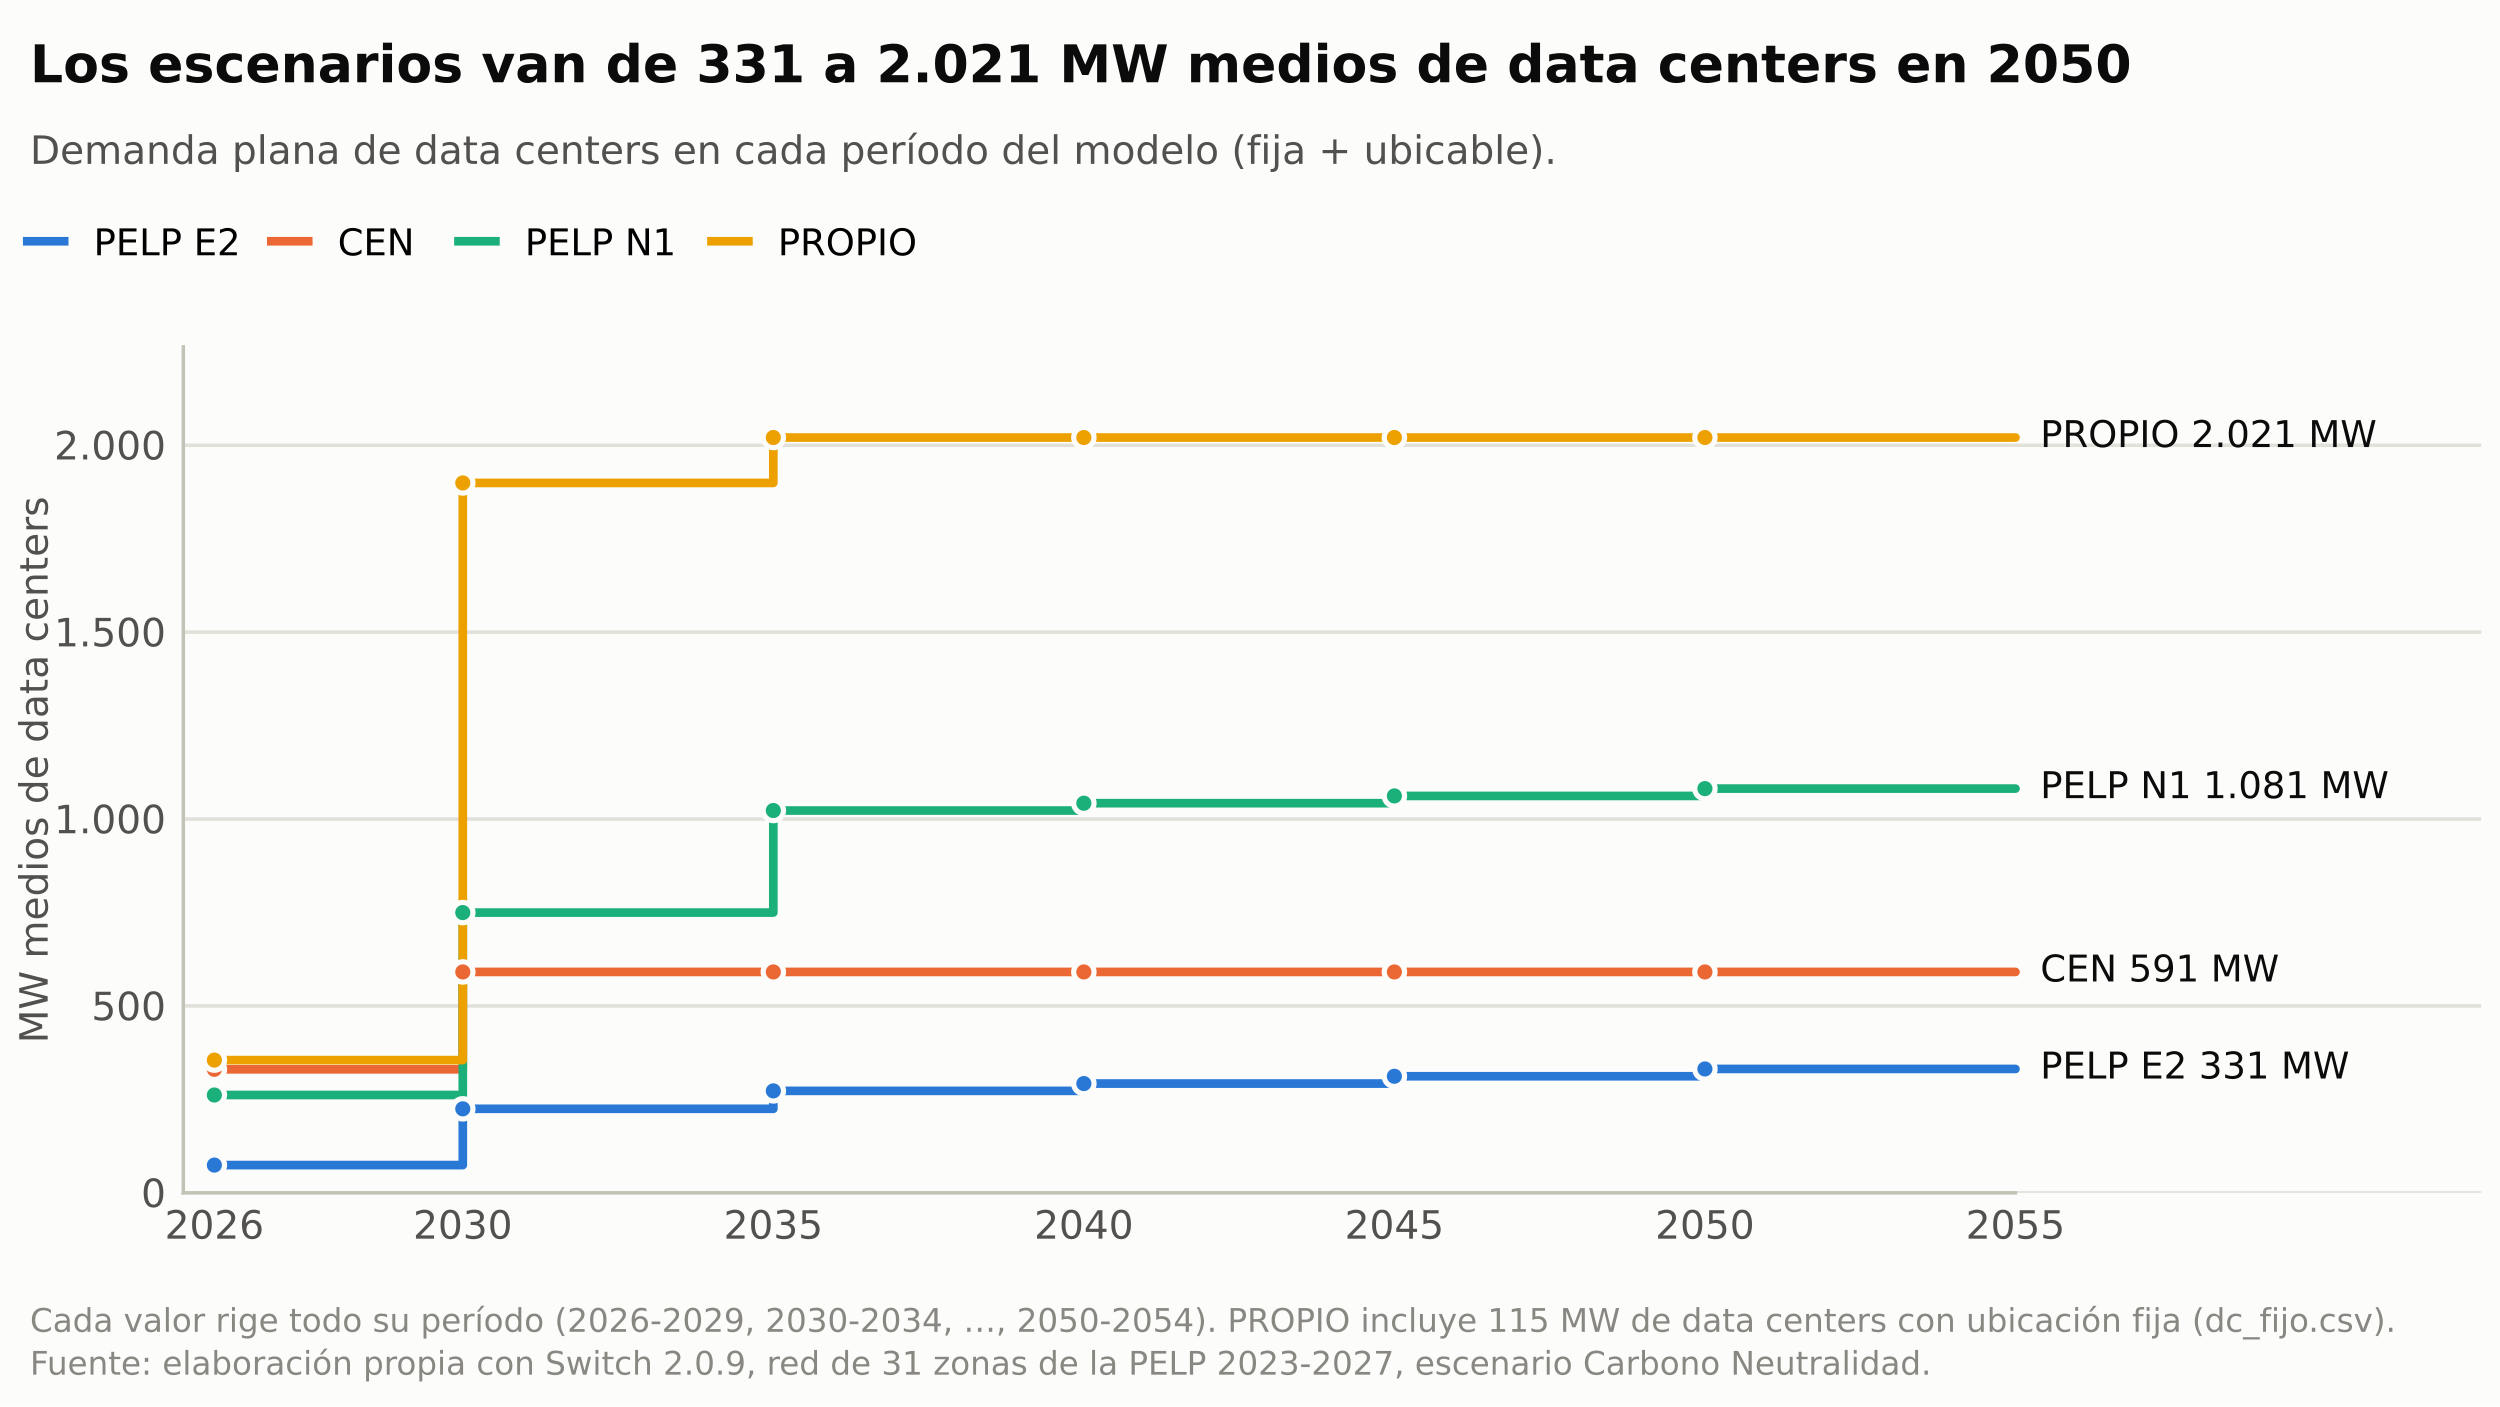
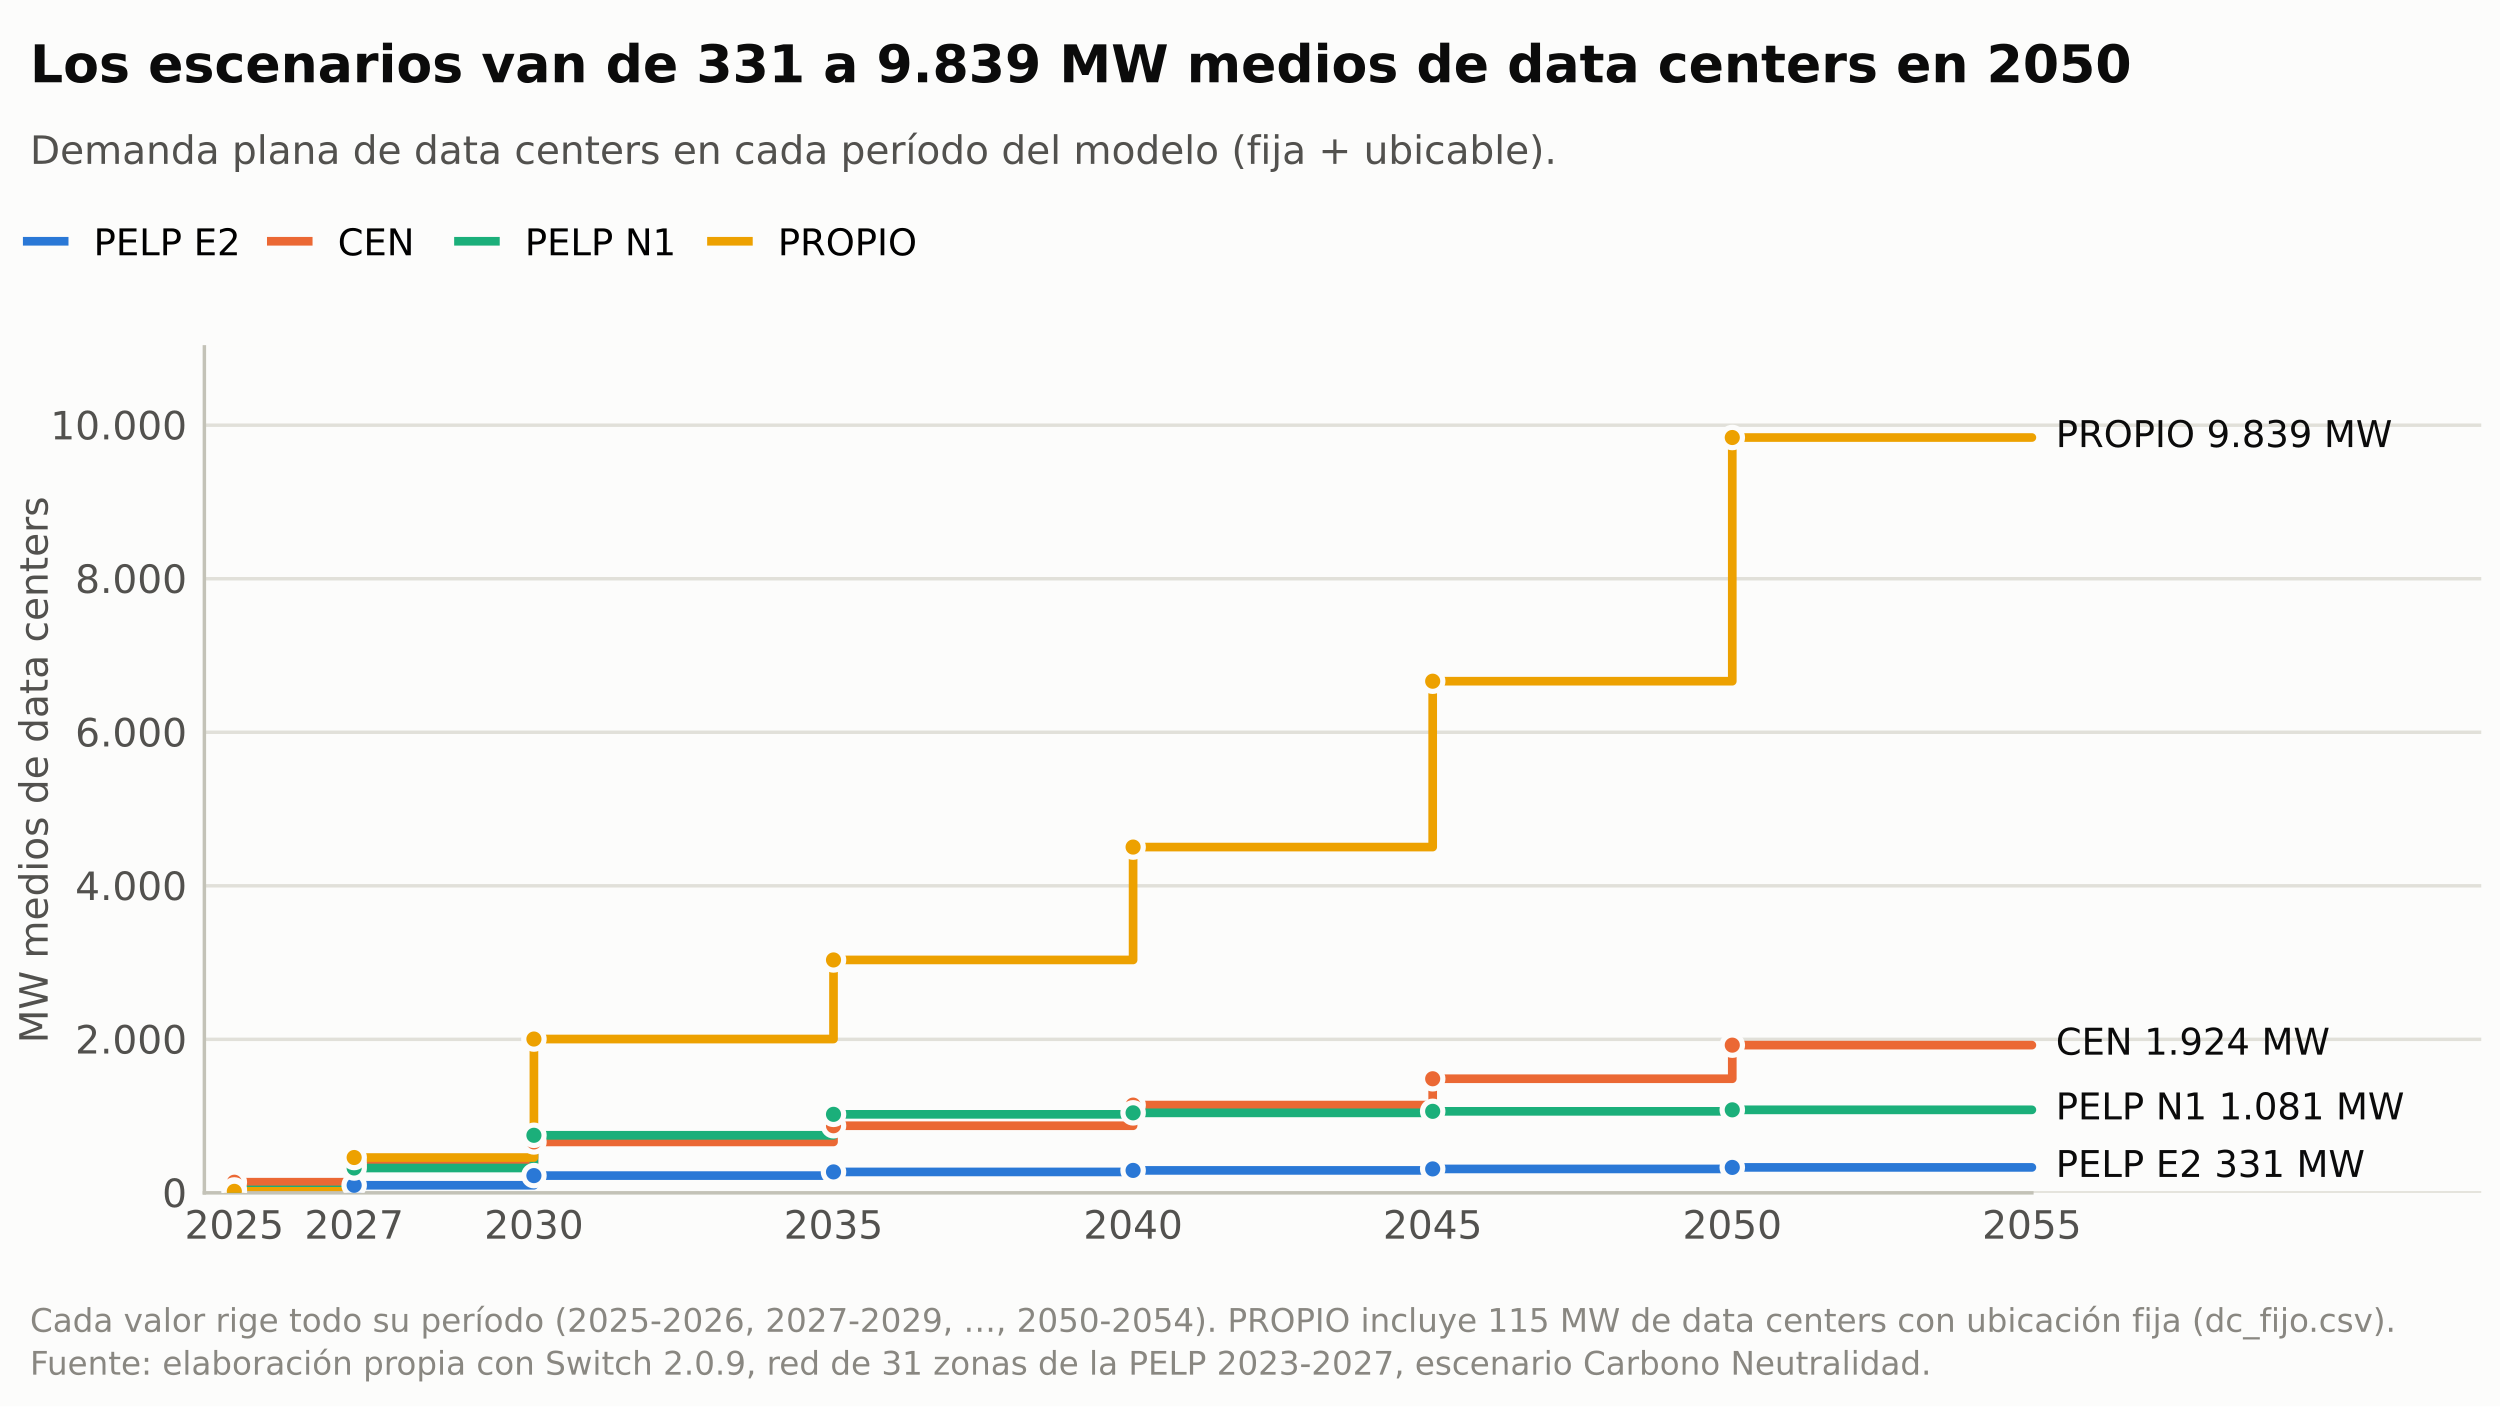
<svg xmlns="http://www.w3.org/2000/svg" xmlns:xlink="http://www.w3.org/1999/xlink" width="576pt" height="324pt" viewBox="0 0 576 324" version="1.1">
  <defs>
    <style type="text/css">*{stroke-linejoin: round; stroke-linecap: butt}</style>
  </defs>
  <g id="figure_1">
    <g id="patch_1">
      <path d="M 0 324  L 576 324  L 576 0  L 0 0  z " style="fill: #fcfcfb" />
    </g>
    <g id="axes_1">
      <g id="patch_2">
-         <path d="M 42.235 274.834  L 571.68 274.834  L 571.68 79.92  L 42.235 79.92  z " style="fill: #fcfcfb" />
+         <path d="M 47.087 274.834  L 571.68 274.834  L 571.68 79.92  L 47.087 79.92  z " style="fill: #fcfcfb" />
      </g>
      <g id="matplotlib.axis_1">
        <g id="xtick_1">
          <g id="line2d_1" />
          <g id="text_1">
-             <text style="font-size: 9px; font-family: 'Segoe UI', 'DejaVu Sans'; text-anchor: middle; fill: #52514e" x="49.39" y="285.386" transform="rotate(-0 49.38964 285.386)">2026</text>
+             <text style="font-size: 9px; font-family: 'Segoe UI', 'DejaVu Sans'; text-anchor: middle; fill: #52514e" x="53.989" y="285.386" transform="rotate(-0 53.98909 285.386)">2025</text>
          </g>
        </g>
        <g id="xtick_2">
          <g id="line2d_2" />
          <g id="text_2">
-             <text style="font-size: 9px; font-family: 'Segoe UI', 'DejaVu Sans'; text-anchor: middle; fill: #52514e" x="106.627" y="285.386" transform="rotate(-0 106.6269 285.386)">2030</text>
+             <text style="font-size: 9px; font-family: 'Segoe UI', 'DejaVu Sans'; text-anchor: middle; fill: #52514e" x="81.599" y="285.386" transform="rotate(-0 81.59927 285.386)">2027</text>
          </g>
        </g>
        <g id="xtick_3">
          <g id="line2d_3" />
          <g id="text_3">
-             <text style="font-size: 9px; font-family: 'Segoe UI', 'DejaVu Sans'; text-anchor: middle; fill: #52514e" x="178.174" y="285.386" transform="rotate(-0 178.1736 285.386)">2035</text>
+             <text style="font-size: 9px; font-family: 'Segoe UI', 'DejaVu Sans'; text-anchor: middle; fill: #52514e" x="123.015" y="285.386" transform="rotate(-0 123.0145 285.386)">2030</text>
          </g>
        </g>
        <g id="xtick_4">
          <g id="line2d_4" />
          <g id="text_4">
-             <text style="font-size: 9px; font-family: 'Segoe UI', 'DejaVu Sans'; text-anchor: middle; fill: #52514e" x="249.72" y="285.386" transform="rotate(-0 249.7202 285.386)">2040</text>
+             <text style="font-size: 9px; font-family: 'Segoe UI', 'DejaVu Sans'; text-anchor: middle; fill: #52514e" x="192.04" y="285.386" transform="rotate(-0 192.04 285.386)">2035</text>
          </g>
        </g>
        <g id="xtick_5">
          <g id="line2d_5" />
          <g id="text_5">
-             <text style="font-size: 9px; font-family: 'Segoe UI', 'DejaVu Sans'; text-anchor: middle; fill: #52514e" x="321.267" y="285.386" transform="rotate(-0 321.2668 285.386)">2045</text>
+             <text style="font-size: 9px; font-family: 'Segoe UI', 'DejaVu Sans'; text-anchor: middle; fill: #52514e" x="261.065" y="285.386" transform="rotate(-0 261.0655 285.386)">2040</text>
          </g>
        </g>
        <g id="xtick_6">
          <g id="line2d_6" />
          <g id="text_6">
-             <text style="font-size: 9px; font-family: 'Segoe UI', 'DejaVu Sans'; text-anchor: middle; fill: #52514e" x="392.813" y="285.386" transform="rotate(-0 392.8134 285.386)">2050</text>
+             <text style="font-size: 9px; font-family: 'Segoe UI', 'DejaVu Sans'; text-anchor: middle; fill: #52514e" x="330.091" y="285.386" transform="rotate(-0 330.0909 285.386)">2045</text>
          </g>
        </g>
        <g id="xtick_7">
          <g id="line2d_7" />
          <g id="text_7">
-             <text style="font-size: 9px; font-family: 'Segoe UI', 'DejaVu Sans'; text-anchor: middle; fill: #52514e" x="464.36" y="285.386" transform="rotate(-0 464.3601 285.386)">2055</text>
+             <text style="font-size: 9px; font-family: 'Segoe UI', 'DejaVu Sans'; text-anchor: middle; fill: #52514e" x="399.116" y="285.386" transform="rotate(-0 399.1164 285.386)">2050</text>
+           </g>
+         </g>
+         <g id="xtick_8">
+           <g id="line2d_8" />
+           <g id="text_8">
+             <text style="font-size: 9px; font-family: 'Segoe UI', 'DejaVu Sans'; text-anchor: middle; fill: #52514e" x="468.142" y="285.386" transform="rotate(-0 468.1418 285.386)">2055</text>
          </g>
        </g>
      </g>
      <g id="matplotlib.axis_2">
        <g id="ytick_1">
-           <g id="line2d_8">
-             <path d="M 42.235 274.834  L 571.68 274.834  " clip-path="url(#p52675d1a20)" style="fill: none; stroke: #e1e0d9; stroke-width: 0.8; stroke-linecap: square" />
-           </g>
-           <g id="line2d_9" />
-           <g id="text_8">
-             <text style="font-size: 9px; font-family: 'Segoe UI', 'DejaVu Sans'; text-anchor: end; fill: #52514e" x="38.235" y="278.11" transform="rotate(-0 38.23498 278.1098)">0</text>
+           <g id="line2d_9">
+             <path d="M 47.087 274.834  L 571.68 274.834  " clip-path="url(#p9c20ba5b5c)" style="fill: none; stroke: #e1e0d9; stroke-width: 0.8; stroke-linecap: square" />
+           </g>
+           <g id="line2d_10" />
+           <g id="text_9">
+             <text style="font-size: 9px; font-family: 'Segoe UI', 'DejaVu Sans'; text-anchor: end; fill: #52514e" x="43.087" y="278.11" transform="rotate(-0 43.08654 278.1098)">0</text>
          </g>
        </g>
        <g id="ytick_2">
-           <g id="line2d_10">
-             <path d="M 42.235 231.772  L 571.68 231.772  " clip-path="url(#p52675d1a20)" style="fill: none; stroke: #e1e0d9; stroke-width: 0.8; stroke-linecap: square" />
-           </g>
-           <g id="line2d_11" />
-           <g id="text_9">
-             <text style="font-size: 9px; font-family: 'Segoe UI', 'DejaVu Sans'; text-anchor: end; fill: #52514e" x="38.235" y="235.048" transform="rotate(-0 38.23498 235.048)">500</text>
+           <g id="line2d_11">
+             <path d="M 47.087 239.46  L 571.68 239.46  " clip-path="url(#p9c20ba5b5c)" style="fill: none; stroke: #e1e0d9; stroke-width: 0.8; stroke-linecap: square" />
+           </g>
+           <g id="line2d_12" />
+           <g id="text_10">
+             <text style="font-size: 9px; font-family: 'Segoe UI', 'DejaVu Sans'; text-anchor: end; fill: #52514e" x="43.087" y="242.736" transform="rotate(-0 43.08654 242.7359)">2.000</text>
          </g>
        </g>
        <g id="ytick_3">
-           <g id="line2d_12">
-             <path d="M 42.235 188.71  L 571.68 188.71  " clip-path="url(#p52675d1a20)" style="fill: none; stroke: #e1e0d9; stroke-width: 0.8; stroke-linecap: square" />
-           </g>
-           <g id="line2d_13" />
-           <g id="text_10">
-             <text style="font-size: 9px; font-family: 'Segoe UI', 'DejaVu Sans'; text-anchor: end; fill: #52514e" x="38.235" y="191.986" transform="rotate(-0 38.23498 191.9862)">1.000</text>
+           <g id="line2d_13">
+             <path d="M 47.087 204.086  L 571.68 204.086  " clip-path="url(#p9c20ba5b5c)" style="fill: none; stroke: #e1e0d9; stroke-width: 0.8; stroke-linecap: square" />
+           </g>
+           <g id="line2d_14" />
+           <g id="text_11">
+             <text style="font-size: 9px; font-family: 'Segoe UI', 'DejaVu Sans'; text-anchor: end; fill: #52514e" x="43.087" y="207.362" transform="rotate(-0 43.08654 207.3619)">4.000</text>
          </g>
        </g>
        <g id="ytick_4">
-           <g id="line2d_14">
-             <path d="M 42.235 145.648  L 571.68 145.648  " clip-path="url(#p52675d1a20)" style="fill: none; stroke: #e1e0d9; stroke-width: 0.8; stroke-linecap: square" />
-           </g>
-           <g id="line2d_15" />
-           <g id="text_11">
-             <text style="font-size: 9px; font-family: 'Segoe UI', 'DejaVu Sans'; text-anchor: end; fill: #52514e" x="38.235" y="148.924" transform="rotate(-0 38.23498 148.9243)">1.500</text>
+           <g id="line2d_15">
+             <path d="M 47.087 168.712  L 571.68 168.712  " clip-path="url(#p9c20ba5b5c)" style="fill: none; stroke: #e1e0d9; stroke-width: 0.8; stroke-linecap: square" />
+           </g>
+           <g id="line2d_16" />
+           <g id="text_12">
+             <text style="font-size: 9px; font-family: 'Segoe UI', 'DejaVu Sans'; text-anchor: end; fill: #52514e" x="43.087" y="171.988" transform="rotate(-0 43.08654 171.988)">6.000</text>
          </g>
        </g>
        <g id="ytick_5">
-           <g id="line2d_16">
-             <path d="M 42.235 102.586  L 571.68 102.586  " clip-path="url(#p52675d1a20)" style="fill: none; stroke: #e1e0d9; stroke-width: 0.8; stroke-linecap: square" />
-           </g>
-           <g id="line2d_17" />
-           <g id="text_12">
-             <text style="font-size: 9px; font-family: 'Segoe UI', 'DejaVu Sans'; text-anchor: end; fill: #52514e" x="38.235" y="105.862" transform="rotate(-0 38.23498 105.8625)">2.000</text>
-           </g>
-         </g>
-         <g id="text_13">
+           <g id="line2d_17">
+             <path d="M 47.087 133.338  L 571.68 133.338  " clip-path="url(#p9c20ba5b5c)" style="fill: none; stroke: #e1e0d9; stroke-width: 0.8; stroke-linecap: square" />
+           </g>
+           <g id="line2d_18" />
+           <g id="text_13">
+             <text style="font-size: 9px; font-family: 'Segoe UI', 'DejaVu Sans'; text-anchor: end; fill: #52514e" x="43.087" y="136.614" transform="rotate(-0 43.08654 136.614)">8.000</text>
+           </g>
+         </g>
+         <g id="ytick_6">
+           <g id="line2d_19">
+             <path d="M 47.087 97.964  L 571.68 97.964  " clip-path="url(#p9c20ba5b5c)" style="fill: none; stroke: #e1e0d9; stroke-width: 0.8; stroke-linecap: square" />
+           </g>
+           <g id="line2d_20" />
+           <g id="text_14">
+             <text style="font-size: 9px; font-family: 'Segoe UI', 'DejaVu Sans'; text-anchor: end; fill: #52514e" x="43.087" y="101.24" transform="rotate(-0 43.08654 101.24)">10.000</text>
+           </g>
+         </g>
+         <g id="text_15">
          <text style="font-size: 9px; font-family: 'Segoe UI', 'DejaVu Sans'; text-anchor: middle; fill: #52514e" x="10.983" y="177.377" transform="rotate(-90 10.98281 177.3769)">MW medios de data centers</text>
        </g>
      </g>
-       <g id="line2d_18">
-         <path d="M 49.39 268.439  L 106.627 268.439  L 106.627 255.473  L 178.174 255.473  L 178.174 251.338  L 249.72 251.338  L 249.72 249.654  L 321.267 249.654  L 321.267 247.971  L 392.813 247.971  L 392.813 246.288  L 464.36 246.288  L 464.36 246.288  " clip-path="url(#p52675d1a20)" style="fill: none; stroke: #2a78d6; stroke-width: 2; stroke-linecap: round" />
-       </g>
-       <g id="line2d_19">
-         <path d="M 49.39 246.375  L 106.627 246.375  L 106.627 223.935  L 178.174 223.935  L 178.174 223.935  L 249.72 223.935  L 249.72 223.935  L 321.267 223.935  L 321.267 223.935  L 392.813 223.935  L 392.813 223.935  L 464.36 223.935  L 464.36 223.935  " clip-path="url(#p52675d1a20)" style="fill: none; stroke: #eb6834; stroke-width: 2; stroke-linecap: round" />
-       </g>
-       <g id="line2d_20">
-         <path d="M 49.39 252.291  L 106.627 252.291  L 106.627 210.258  L 178.174 210.258  L 178.174 186.745  L 249.72 186.745  L 249.72 185.061  L 321.267 185.061  L 321.267 183.378  L 392.813 183.378  L 392.813 181.695  L 464.36 181.695  L 464.36 181.695  " clip-path="url(#p52675d1a20)" style="fill: none; stroke: #1baf7a; stroke-width: 2; stroke-linecap: round" />
-       </g>
      <g id="line2d_21">
-         <path d="M 49.39 244.251  L 106.627 244.251  L 106.627 111.268  L 178.174 111.268  L 178.174 100.804  L 249.72 100.804  L 249.72 100.804  L 321.267 100.804  L 321.267 100.804  L 392.813 100.804  L 392.813 100.804  L 464.36 100.804  L 464.36 100.804  " clip-path="url(#p52675d1a20)" style="fill: none; stroke: #eda100; stroke-width: 2; stroke-linecap: round" />
+         <path d="M 53.989 274.834  L 81.599 274.834  L 81.599 273.083  L 123.015 273.083  L 123.015 270.858  L 192.04 270.858  L 192.04 270.008  L 261.065 270.008  L 261.065 269.663  L 330.091 269.663  L 330.091 269.317  L 399.116 269.317  L 399.116 268.971  L 468.142 268.971  L 468.142 268.971  " clip-path="url(#p9c20ba5b5c)" style="fill: none; stroke: #2a78d6; stroke-width: 2; stroke-linecap: round" />
+       </g>
+       <g id="line2d_22">
+         <path d="M 53.989 272.387  L 81.599 272.387  L 81.599 268.083  L 123.015 268.083  L 123.015 263.098  L 192.04 263.098  L 192.04 259.372  L 261.065 259.372  L 261.065 254.616  L 330.091 254.616  L 330.091 248.546  L 399.116 248.546  L 399.116 240.8  L 468.142 240.8  L 468.142 240.8  " clip-path="url(#p9c20ba5b5c)" style="fill: none; stroke: #eb6834; stroke-width: 2; stroke-linecap: round" />
+       </g>
+       <g id="line2d_23">
+         <path d="M 53.989 274.17  L 81.599 274.17  L 81.599 269.103  L 123.015 269.103  L 123.015 261.572  L 192.04 261.572  L 192.04 256.743  L 261.065 256.743  L 261.065 256.397  L 330.091 256.397  L 330.091 256.052  L 399.116 256.052  L 399.116 255.706  L 468.142 255.706  L 468.142 255.706  " clip-path="url(#p9c20ba5b5c)" style="fill: none; stroke: #1baf7a; stroke-width: 2; stroke-linecap: round" />
+       </g>
+       <g id="line2d_24">
+         <path d="M 53.989 274.488  L 81.599 274.488  L 81.599 266.69  L 123.015 266.69  L 123.015 239.395  L 192.04 239.395  L 192.04 221.171  L 261.065 221.171  L 261.065 195.164  L 330.091 195.164  L 330.091 156.951  L 399.116 156.951  L 399.116 100.804  L 468.142 100.804  L 468.142 100.804  " clip-path="url(#p9c20ba5b5c)" style="fill: none; stroke: #eda100; stroke-width: 2; stroke-linecap: round" />
      </g>
      <g id="patch_3">
-         <path d="M 42.235 274.834  L 42.235 79.92  " style="fill: none; stroke: #c3c2b7; stroke-width: 0.8; stroke-linejoin: miter; stroke-linecap: square" />
+         <path d="M 47.087 274.834  L 47.087 79.92  " style="fill: none; stroke: #c3c2b7; stroke-width: 0.8; stroke-linejoin: miter; stroke-linecap: square" />
      </g>
      <g id="patch_4">
-         <path d="M 42.235 274.834  L 464.36 274.834  " style="fill: none; stroke: #c3c2b7; stroke-width: 0.8; stroke-linejoin: miter; stroke-linecap: square" />
+         <path d="M 47.087 274.834  L 468.142 274.834  " style="fill: none; stroke: #c3c2b7; stroke-width: 0.8; stroke-linejoin: miter; stroke-linecap: square" />
      </g>
      <g id="PathCollection_1">
        <defs>
-           <path id="m260bfd13da" d="M 0 2.345  C 0.622 2.345 1.219 2.098 1.658 1.658  C 2.098 1.219 2.345 0.622 2.345 0  C 2.345 -0.622 2.098 -1.219 1.658 -1.658  C 1.219 -2.098 0.622 -2.345 0 -2.345  C -0.622 -2.345 -1.219 -2.098 -1.658 -1.658  C -2.098 -1.219 -2.345 -0.622 -2.345 0  C -2.345 0.622 -2.098 1.219 -1.658 1.658  C -1.219 2.098 -0.622 2.345 0 2.345  z " style="stroke: #fcfcfb; stroke-width: 1.2" />
-         </defs>
-         <g clip-path="url(#p52675d1a20)">
-           <use xlink:href="#m260bfd13da" x="49.39" y="268.439" style="fill: #2a78d6; stroke: #fcfcfb; stroke-width: 1.2" />
-           <use xlink:href="#m260bfd13da" x="106.627" y="255.473" style="fill: #2a78d6; stroke: #fcfcfb; stroke-width: 1.2" />
-           <use xlink:href="#m260bfd13da" x="178.174" y="251.338" style="fill: #2a78d6; stroke: #fcfcfb; stroke-width: 1.2" />
-           <use xlink:href="#m260bfd13da" x="249.72" y="249.654" style="fill: #2a78d6; stroke: #fcfcfb; stroke-width: 1.2" />
-           <use xlink:href="#m260bfd13da" x="321.267" y="247.971" style="fill: #2a78d6; stroke: #fcfcfb; stroke-width: 1.2" />
-           <use xlink:href="#m260bfd13da" x="392.813" y="246.288" style="fill: #2a78d6; stroke: #fcfcfb; stroke-width: 1.2" />
-         </g>
-       </g>
-       <g id="text_14">
-         <text style="font-size: 8.5px; font-family: 'Segoe UI', 'DejaVu Sans'; text-anchor: start; fill: #0b0b0b" x="470.084" y="248.487" transform="rotate(-0 470.0838 248.4873)">PELP E2  331 MW</text>
+           <path id="m6e15ff4901" d="M 0 2.345  C 0.622 2.345 1.219 2.098 1.658 1.658  C 2.098 1.219 2.345 0.622 2.345 0  C 2.345 -0.622 2.098 -1.219 1.658 -1.658  C 1.219 -2.098 0.622 -2.345 0 -2.345  C -0.622 -2.345 -1.219 -2.098 -1.658 -1.658  C -2.098 -1.219 -2.345 -0.622 -2.345 0  C -2.345 0.622 -2.098 1.219 -1.658 1.658  C -1.219 2.098 -0.622 2.345 0 2.345  z " style="stroke: #fcfcfb; stroke-width: 1.2" />
+         </defs>
+         <g clip-path="url(#p9c20ba5b5c)">
+           <use xlink:href="#m6e15ff4901" x="53.989" y="274.834" style="fill: #2a78d6; stroke: #fcfcfb; stroke-width: 1.2" />
+           <use xlink:href="#m6e15ff4901" x="81.599" y="273.083" style="fill: #2a78d6; stroke: #fcfcfb; stroke-width: 1.2" />
+           <use xlink:href="#m6e15ff4901" x="123.015" y="270.858" style="fill: #2a78d6; stroke: #fcfcfb; stroke-width: 1.2" />
+           <use xlink:href="#m6e15ff4901" x="192.04" y="270.008" style="fill: #2a78d6; stroke: #fcfcfb; stroke-width: 1.2" />
+           <use xlink:href="#m6e15ff4901" x="261.065" y="269.663" style="fill: #2a78d6; stroke: #fcfcfb; stroke-width: 1.2" />
+           <use xlink:href="#m6e15ff4901" x="330.091" y="269.317" style="fill: #2a78d6; stroke: #fcfcfb; stroke-width: 1.2" />
+           <use xlink:href="#m6e15ff4901" x="399.116" y="268.971" style="fill: #2a78d6; stroke: #fcfcfb; stroke-width: 1.2" />
+         </g>
+       </g>
+       <g id="text_16">
+         <text style="font-size: 8.5px; font-family: 'Segoe UI', 'DejaVu Sans'; text-anchor: start; fill: #0b0b0b" x="473.664" y="271.171" transform="rotate(-0 473.6639 271.171)">PELP E2  331 MW</text>
      </g>
      <g id="PathCollection_2">
        <defs>
-           <path id="m75002b3c66" d="M 0 2.345  C 0.622 2.345 1.219 2.098 1.658 1.658  C 2.098 1.219 2.345 0.622 2.345 0  C 2.345 -0.622 2.098 -1.219 1.658 -1.658  C 1.219 -2.098 0.622 -2.345 0 -2.345  C -0.622 -2.345 -1.219 -2.098 -1.658 -1.658  C -2.098 -1.219 -2.345 -0.622 -2.345 0  C -2.345 0.622 -2.098 1.219 -1.658 1.658  C -1.219 2.098 -0.622 2.345 0 2.345  z " style="stroke: #fcfcfb; stroke-width: 1.2" />
-         </defs>
-         <g clip-path="url(#p52675d1a20)">
-           <use xlink:href="#m75002b3c66" x="49.39" y="246.375" style="fill: #eb6834; stroke: #fcfcfb; stroke-width: 1.2" />
-           <use xlink:href="#m75002b3c66" x="106.627" y="223.935" style="fill: #eb6834; stroke: #fcfcfb; stroke-width: 1.2" />
-           <use xlink:href="#m75002b3c66" x="178.174" y="223.935" style="fill: #eb6834; stroke: #fcfcfb; stroke-width: 1.2" />
-           <use xlink:href="#m75002b3c66" x="249.72" y="223.935" style="fill: #eb6834; stroke: #fcfcfb; stroke-width: 1.2" />
-           <use xlink:href="#m75002b3c66" x="321.267" y="223.935" style="fill: #eb6834; stroke: #fcfcfb; stroke-width: 1.2" />
-           <use xlink:href="#m75002b3c66" x="392.813" y="223.935" style="fill: #eb6834; stroke: #fcfcfb; stroke-width: 1.2" />
-         </g>
-       </g>
-       <g id="text_15">
-         <text style="font-size: 8.5px; font-family: 'Segoe UI', 'DejaVu Sans'; text-anchor: start; fill: #0b0b0b" x="470.084" y="226.134" transform="rotate(-0 470.0838 226.1343)">CEN  591 MW</text>
+           <path id="mfef2cf376d" d="M 0 2.345  C 0.622 2.345 1.219 2.098 1.658 1.658  C 2.098 1.219 2.345 0.622 2.345 0  C 2.345 -0.622 2.098 -1.219 1.658 -1.658  C 1.219 -2.098 0.622 -2.345 0 -2.345  C -0.622 -2.345 -1.219 -2.098 -1.658 -1.658  C -2.098 -1.219 -2.345 -0.622 -2.345 0  C -2.345 0.622 -2.098 1.219 -1.658 1.658  C -1.219 2.098 -0.622 2.345 0 2.345  z " style="stroke: #fcfcfb; stroke-width: 1.2" />
+         </defs>
+         <g clip-path="url(#p9c20ba5b5c)">
+           <use xlink:href="#mfef2cf376d" x="53.989" y="272.387" style="fill: #eb6834; stroke: #fcfcfb; stroke-width: 1.2" />
+           <use xlink:href="#mfef2cf376d" x="81.599" y="268.083" style="fill: #eb6834; stroke: #fcfcfb; stroke-width: 1.2" />
+           <use xlink:href="#mfef2cf376d" x="123.015" y="263.098" style="fill: #eb6834; stroke: #fcfcfb; stroke-width: 1.2" />
+           <use xlink:href="#mfef2cf376d" x="192.04" y="259.372" style="fill: #eb6834; stroke: #fcfcfb; stroke-width: 1.2" />
+           <use xlink:href="#mfef2cf376d" x="261.065" y="254.616" style="fill: #eb6834; stroke: #fcfcfb; stroke-width: 1.2" />
+           <use xlink:href="#mfef2cf376d" x="330.091" y="248.546" style="fill: #eb6834; stroke: #fcfcfb; stroke-width: 1.2" />
+           <use xlink:href="#mfef2cf376d" x="399.116" y="240.8" style="fill: #eb6834; stroke: #fcfcfb; stroke-width: 1.2" />
+         </g>
+       </g>
+       <g id="text_17">
+         <text style="font-size: 8.5px; font-family: 'Segoe UI', 'DejaVu Sans'; text-anchor: start; fill: #0b0b0b" x="473.664" y="242.999" transform="rotate(-0 473.6639 242.9995)">CEN  1.924 MW</text>
      </g>
      <g id="PathCollection_3">
        <defs>
-           <path id="m30bc698638" d="M 0 2.345  C 0.622 2.345 1.219 2.098 1.658 1.658  C 2.098 1.219 2.345 0.622 2.345 0  C 2.345 -0.622 2.098 -1.219 1.658 -1.658  C 1.219 -2.098 0.622 -2.345 0 -2.345  C -0.622 -2.345 -1.219 -2.098 -1.658 -1.658  C -2.098 -1.219 -2.345 -0.622 -2.345 0  C -2.345 0.622 -2.098 1.219 -1.658 1.658  C -1.219 2.098 -0.622 2.345 0 2.345  z " style="stroke: #fcfcfb; stroke-width: 1.2" />
-         </defs>
-         <g clip-path="url(#p52675d1a20)">
-           <use xlink:href="#m30bc698638" x="49.39" y="252.291" style="fill: #1baf7a; stroke: #fcfcfb; stroke-width: 1.2" />
-           <use xlink:href="#m30bc698638" x="106.627" y="210.258" style="fill: #1baf7a; stroke: #fcfcfb; stroke-width: 1.2" />
-           <use xlink:href="#m30bc698638" x="178.174" y="186.745" style="fill: #1baf7a; stroke: #fcfcfb; stroke-width: 1.2" />
-           <use xlink:href="#m30bc698638" x="249.72" y="185.061" style="fill: #1baf7a; stroke: #fcfcfb; stroke-width: 1.2" />
-           <use xlink:href="#m30bc698638" x="321.267" y="183.378" style="fill: #1baf7a; stroke: #fcfcfb; stroke-width: 1.2" />
-           <use xlink:href="#m30bc698638" x="392.813" y="181.695" style="fill: #1baf7a; stroke: #fcfcfb; stroke-width: 1.2" />
-         </g>
-       </g>
-       <g id="text_16">
-         <text style="font-size: 8.5px; font-family: 'Segoe UI', 'DejaVu Sans'; text-anchor: start; fill: #0b0b0b" x="470.084" y="183.895" transform="rotate(-0 470.0838 183.8945)">PELP N1  1.081 MW</text>
+           <path id="m0552b630d2" d="M 0 2.345  C 0.622 2.345 1.219 2.098 1.658 1.658  C 2.098 1.219 2.345 0.622 2.345 0  C 2.345 -0.622 2.098 -1.219 1.658 -1.658  C 1.219 -2.098 0.622 -2.345 0 -2.345  C -0.622 -2.345 -1.219 -2.098 -1.658 -1.658  C -2.098 -1.219 -2.345 -0.622 -2.345 0  C -2.345 0.622 -2.098 1.219 -1.658 1.658  C -1.219 2.098 -0.622 2.345 0 2.345  z " style="stroke: #fcfcfb; stroke-width: 1.2" />
+         </defs>
+         <g clip-path="url(#p9c20ba5b5c)">
+           <use xlink:href="#m0552b630d2" x="53.989" y="274.17" style="fill: #1baf7a; stroke: #fcfcfb; stroke-width: 1.2" />
+           <use xlink:href="#m0552b630d2" x="81.599" y="269.103" style="fill: #1baf7a; stroke: #fcfcfb; stroke-width: 1.2" />
+           <use xlink:href="#m0552b630d2" x="123.015" y="261.572" style="fill: #1baf7a; stroke: #fcfcfb; stroke-width: 1.2" />
+           <use xlink:href="#m0552b630d2" x="192.04" y="256.743" style="fill: #1baf7a; stroke: #fcfcfb; stroke-width: 1.2" />
+           <use xlink:href="#m0552b630d2" x="261.065" y="256.397" style="fill: #1baf7a; stroke: #fcfcfb; stroke-width: 1.2" />
+           <use xlink:href="#m0552b630d2" x="330.091" y="256.052" style="fill: #1baf7a; stroke: #fcfcfb; stroke-width: 1.2" />
+           <use xlink:href="#m0552b630d2" x="399.116" y="255.706" style="fill: #1baf7a; stroke: #fcfcfb; stroke-width: 1.2" />
+         </g>
+       </g>
+       <g id="text_18">
+         <text style="font-size: 8.5px; font-family: 'Segoe UI', 'DejaVu Sans'; text-anchor: start; fill: #0b0b0b" x="473.664" y="257.906" transform="rotate(-0 473.6639 257.9057)">PELP N1  1.081 MW</text>
      </g>
      <g id="PathCollection_4">
        <defs>
-           <path id="m70292142f3" d="M 0 2.345  C 0.622 2.345 1.219 2.098 1.658 1.658  C 2.098 1.219 2.345 0.622 2.345 0  C 2.345 -0.622 2.098 -1.219 1.658 -1.658  C 1.219 -2.098 0.622 -2.345 0 -2.345  C -0.622 -2.345 -1.219 -2.098 -1.658 -1.658  C -2.098 -1.219 -2.345 -0.622 -2.345 0  C -2.345 0.622 -2.098 1.219 -1.658 1.658  C -1.219 2.098 -0.622 2.345 0 2.345  z " style="stroke: #fcfcfb; stroke-width: 1.2" />
-         </defs>
-         <g clip-path="url(#p52675d1a20)">
-           <use xlink:href="#m70292142f3" x="49.39" y="244.251" style="fill: #eda100; stroke: #fcfcfb; stroke-width: 1.2" />
-           <use xlink:href="#m70292142f3" x="106.627" y="111.268" style="fill: #eda100; stroke: #fcfcfb; stroke-width: 1.2" />
-           <use xlink:href="#m70292142f3" x="178.174" y="100.804" style="fill: #eda100; stroke: #fcfcfb; stroke-width: 1.2" />
-           <use xlink:href="#m70292142f3" x="249.72" y="100.804" style="fill: #eda100; stroke: #fcfcfb; stroke-width: 1.2" />
-           <use xlink:href="#m70292142f3" x="321.267" y="100.804" style="fill: #eda100; stroke: #fcfcfb; stroke-width: 1.2" />
-           <use xlink:href="#m70292142f3" x="392.813" y="100.804" style="fill: #eda100; stroke: #fcfcfb; stroke-width: 1.2" />
-         </g>
-       </g>
-       <g id="text_17">
-         <text style="font-size: 8.5px; font-family: 'Segoe UI', 'DejaVu Sans'; text-anchor: start; fill: #0b0b0b" x="470.084" y="103.003" transform="rotate(-0 470.0838 103.0033)">PROPIO  2.021 MW</text>
-       </g>
-     </g>
-     <g id="text_18">
-       <text style="font-weight: 600; font-size: 12px; font-family: 'Segoe UI', 'DejaVu Sans'; text-anchor: start; fill: #0b0b0b" x="6.912" y="18.964" transform="rotate(-0 6.912 18.96375)">Los escenarios van de 331 a 2.021 MW medios de data centers en 2050</text>
-     </g>
-     <g id="text_19">
+           <path id="m6b93a83fcd" d="M 0 2.345  C 0.622 2.345 1.219 2.098 1.658 1.658  C 2.098 1.219 2.345 0.622 2.345 0  C 2.345 -0.622 2.098 -1.219 1.658 -1.658  C 1.219 -2.098 0.622 -2.345 0 -2.345  C -0.622 -2.345 -1.219 -2.098 -1.658 -1.658  C -2.098 -1.219 -2.345 -0.622 -2.345 0  C -2.345 0.622 -2.098 1.219 -1.658 1.658  C -1.219 2.098 -0.622 2.345 0 2.345  z " style="stroke: #fcfcfb; stroke-width: 1.2" />
+         </defs>
+         <g clip-path="url(#p9c20ba5b5c)">
+           <use xlink:href="#m6b93a83fcd" x="53.989" y="274.488" style="fill: #eda100; stroke: #fcfcfb; stroke-width: 1.2" />
+           <use xlink:href="#m6b93a83fcd" x="81.599" y="266.69" style="fill: #eda100; stroke: #fcfcfb; stroke-width: 1.2" />
+           <use xlink:href="#m6b93a83fcd" x="123.015" y="239.395" style="fill: #eda100; stroke: #fcfcfb; stroke-width: 1.2" />
+           <use xlink:href="#m6b93a83fcd" x="192.04" y="221.171" style="fill: #eda100; stroke: #fcfcfb; stroke-width: 1.2" />
+           <use xlink:href="#m6b93a83fcd" x="261.065" y="195.164" style="fill: #eda100; stroke: #fcfcfb; stroke-width: 1.2" />
+           <use xlink:href="#m6b93a83fcd" x="330.091" y="156.951" style="fill: #eda100; stroke: #fcfcfb; stroke-width: 1.2" />
+           <use xlink:href="#m6b93a83fcd" x="399.116" y="100.804" style="fill: #eda100; stroke: #fcfcfb; stroke-width: 1.2" />
+         </g>
+       </g>
+       <g id="text_19">
+         <text style="font-size: 8.5px; font-family: 'Segoe UI', 'DejaVu Sans'; text-anchor: start; fill: #0b0b0b" x="473.664" y="103.003" transform="rotate(-0 473.6639 103.0033)">PROPIO  9.839 MW</text>
+       </g>
+     </g>
+     <g id="text_20">
+       <text style="font-weight: 600; font-size: 12px; font-family: 'Segoe UI', 'DejaVu Sans'; text-anchor: start; fill: #0b0b0b" x="6.912" y="18.964" transform="rotate(-0 6.912 18.96375)">Los escenarios van de 331 a 9.839 MW medios de data centers en 2050</text>
+     </g>
+     <g id="text_21">
      <text style="font-size: 9px; font-family: 'Segoe UI', 'DejaVu Sans'; text-anchor: start; fill: #52514e" x="6.912" y="37.754" transform="rotate(-0 6.912 37.75359)">Demanda plana de data centers en cada período del modelo (fija + ubicable).</text>
    </g>
-     <g id="text_20">
-       <text style="font-size: 7.5px; font-family: 'Segoe UI', 'DejaVu Sans'; fill: #898781" transform="translate(6.912 306.8472)">Cada valor rige todo su período (2026-2029, 2030-2034, …, 2050-2054). PROPIO incluye 115 MW de data centers con ubicación fija (dc_fijo.csv).</text>
+     <g id="text_22">
+       <text style="font-size: 7.5px; font-family: 'Segoe UI', 'DejaVu Sans'; fill: #898781" transform="translate(6.912 306.8472)">Cada valor rige todo su período (2025-2026, 2027-2029, …, 2050-2054). PROPIO incluye 115 MW de data centers con ubicación fija (dc_fijo.csv).</text>
      <text style="font-size: 7.5px; font-family: 'Segoe UI', 'DejaVu Sans'; fill: #898781" transform="translate(6.912 316.7212)">Fuente: elaboración propia con Switch 2.0.9, red de 31 zonas de la PELP 2023-2027, escenario Carbono Neutralidad.</text>
    </g>
    <g id="legend_1">
-       <g id="line2d_22">
+       <g id="line2d_25">
        <path d="M 6.28 55.59  L 10.53 55.59  L 14.78 55.59  " style="fill: none; stroke: #2a78d6; stroke-width: 2; stroke-linecap: square" />
      </g>
-       <g id="text_21">
+       <g id="text_23">
        <text style="font-size: 8.5px; font-family: 'Segoe UI', 'DejaVu Sans'; text-anchor: start" x="21.58" y="58.82" transform="rotate(-0 21.58 58.82)">PELP E2</text>
      </g>
-       <g id="line2d_23">
+       <g id="line2d_26">
        <path d="M 62.513 55.59  L 66.763 55.59  L 71.013 55.59  " style="fill: none; stroke: #eb6834; stroke-width: 2; stroke-linecap: square" />
      </g>
-       <g id="text_22">
+       <g id="text_24">
        <text style="font-size: 8.5px; font-family: 'Segoe UI', 'DejaVu Sans'; text-anchor: start" x="77.813" y="58.82" transform="rotate(-0 77.81281 58.82)">CEN</text>
      </g>
-       <g id="line2d_24">
+       <g id="line2d_27">
        <path d="M 105.636 55.59  L 109.886 55.59  L 114.136 55.59  " style="fill: none; stroke: #1baf7a; stroke-width: 2; stroke-linecap: square" />
      </g>
-       <g id="text_23">
+       <g id="text_25">
        <text style="font-size: 8.5px; font-family: 'Segoe UI', 'DejaVu Sans'; text-anchor: start" x="120.936" y="58.82" transform="rotate(-0 120.9357 58.82)">PELP N1</text>
      </g>
-       <g id="line2d_25">
+       <g id="line2d_28">
        <path d="M 163.927 55.59  L 168.177 55.59  L 172.427 55.59  " style="fill: none; stroke: #eda100; stroke-width: 2; stroke-linecap: square" />
      </g>
-       <g id="text_24">
+       <g id="text_26">
        <text style="font-size: 8.5px; font-family: 'Segoe UI', 'DejaVu Sans'; text-anchor: start" x="179.227" y="58.82" transform="rotate(-0 179.2271 58.82)">PROPIO</text>
      </g>
    </g>
  </g>
  <defs>
-     <clipPath id="p52675d1a20">
-       <rect x="42.235" y="79.92" width="529.445" height="194.914" />
+     <clipPath id="p9c20ba5b5c">
+       <rect x="47.087" y="79.92" width="524.593" height="194.914" />
    </clipPath>
  </defs>
</svg>
